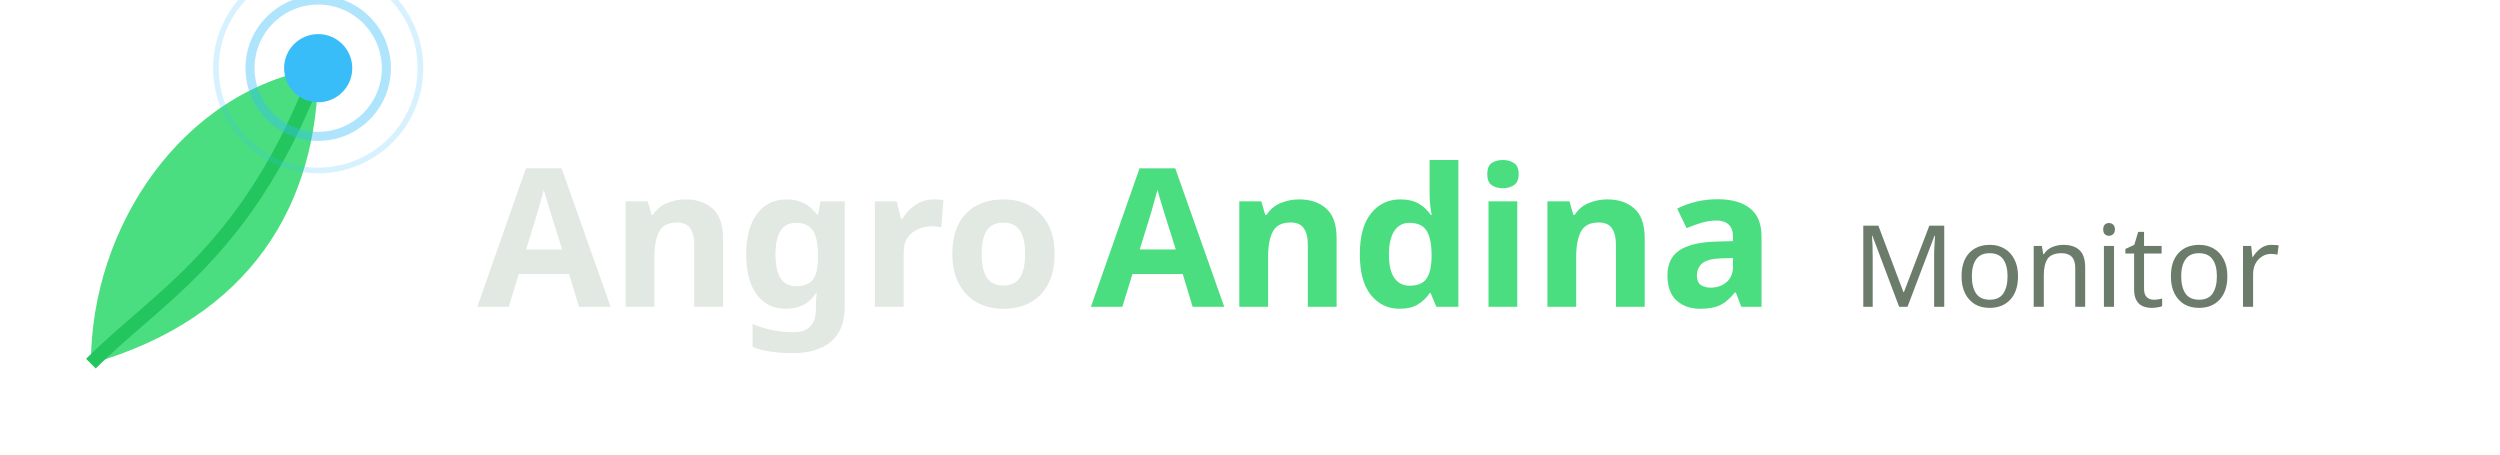
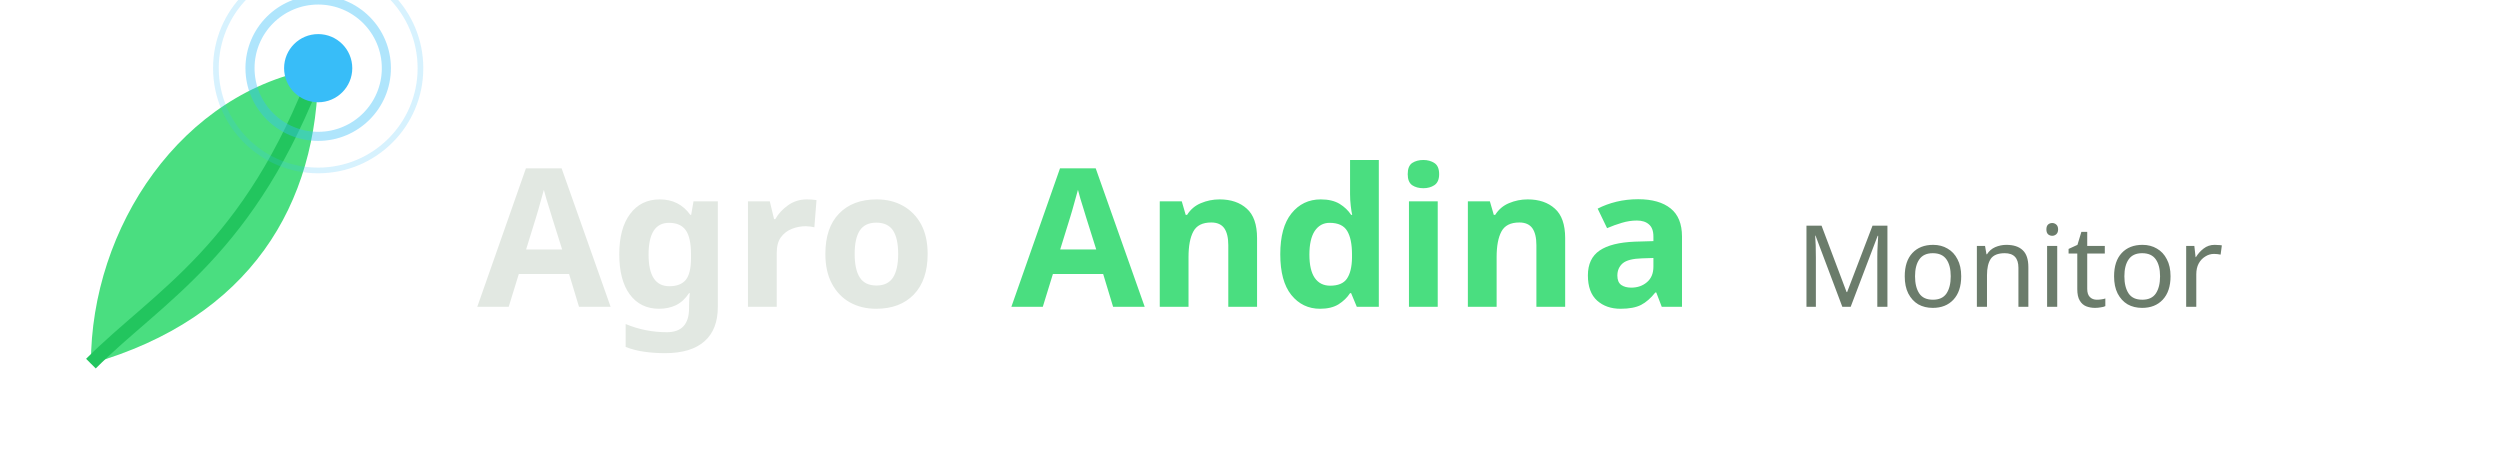
<svg xmlns="http://www.w3.org/2000/svg" viewBox="0 0 220 40" fill="none">
  <path d="M8 32 C8 20 16 8 28 6 C28 18 22 28 8 32Z" fill="#4ade80" />
  <path d="M8 32 C14 26 22 22 28 6" stroke="#22c55e" stroke-width="1.2" fill="none" />
  <circle cx="28" cy="6" r="3" fill="#38bdf8" />
  <circle cx="28" cy="6" r="6" stroke="#38bdf8" stroke-width="0.8" opacity="0.4" />
  <circle cx="28" cy="6" r="9" stroke="#38bdf8" stroke-width="0.5" opacity="0.2" />
-   <text x="42" y="27" font-family="'Segoe UI', system-ui, sans-serif" font-size="17" font-weight="700" fill="#e2e8e2">Angro</text>
-   <text x="96" y="27" font-family="'Segoe UI', system-ui, sans-serif" font-size="17" font-weight="700" fill="#4ade80">Andina</text>
-   <text x="163" y="27" font-family="'Segoe UI', system-ui, sans-serif" font-size="10" font-weight="400" fill="#6b7c6b"> Monitor</text>
+   <text x="42" y="27" font-family="'Segoe UI', system-ui, sans-serif" font-size="17" font-weight="700" fill="#e2e8e2">Agro </text>
+   <text x="89" y="27" font-family="'Segoe UI', system-ui, sans-serif" font-size="17" font-weight="700" fill="#4ade80">Andina</text>
+   <text x="158" y="27" font-family="'Segoe UI', system-ui, sans-serif" font-size="10" font-weight="400" fill="#6b7c6b"> Monitor</text>
</svg>
